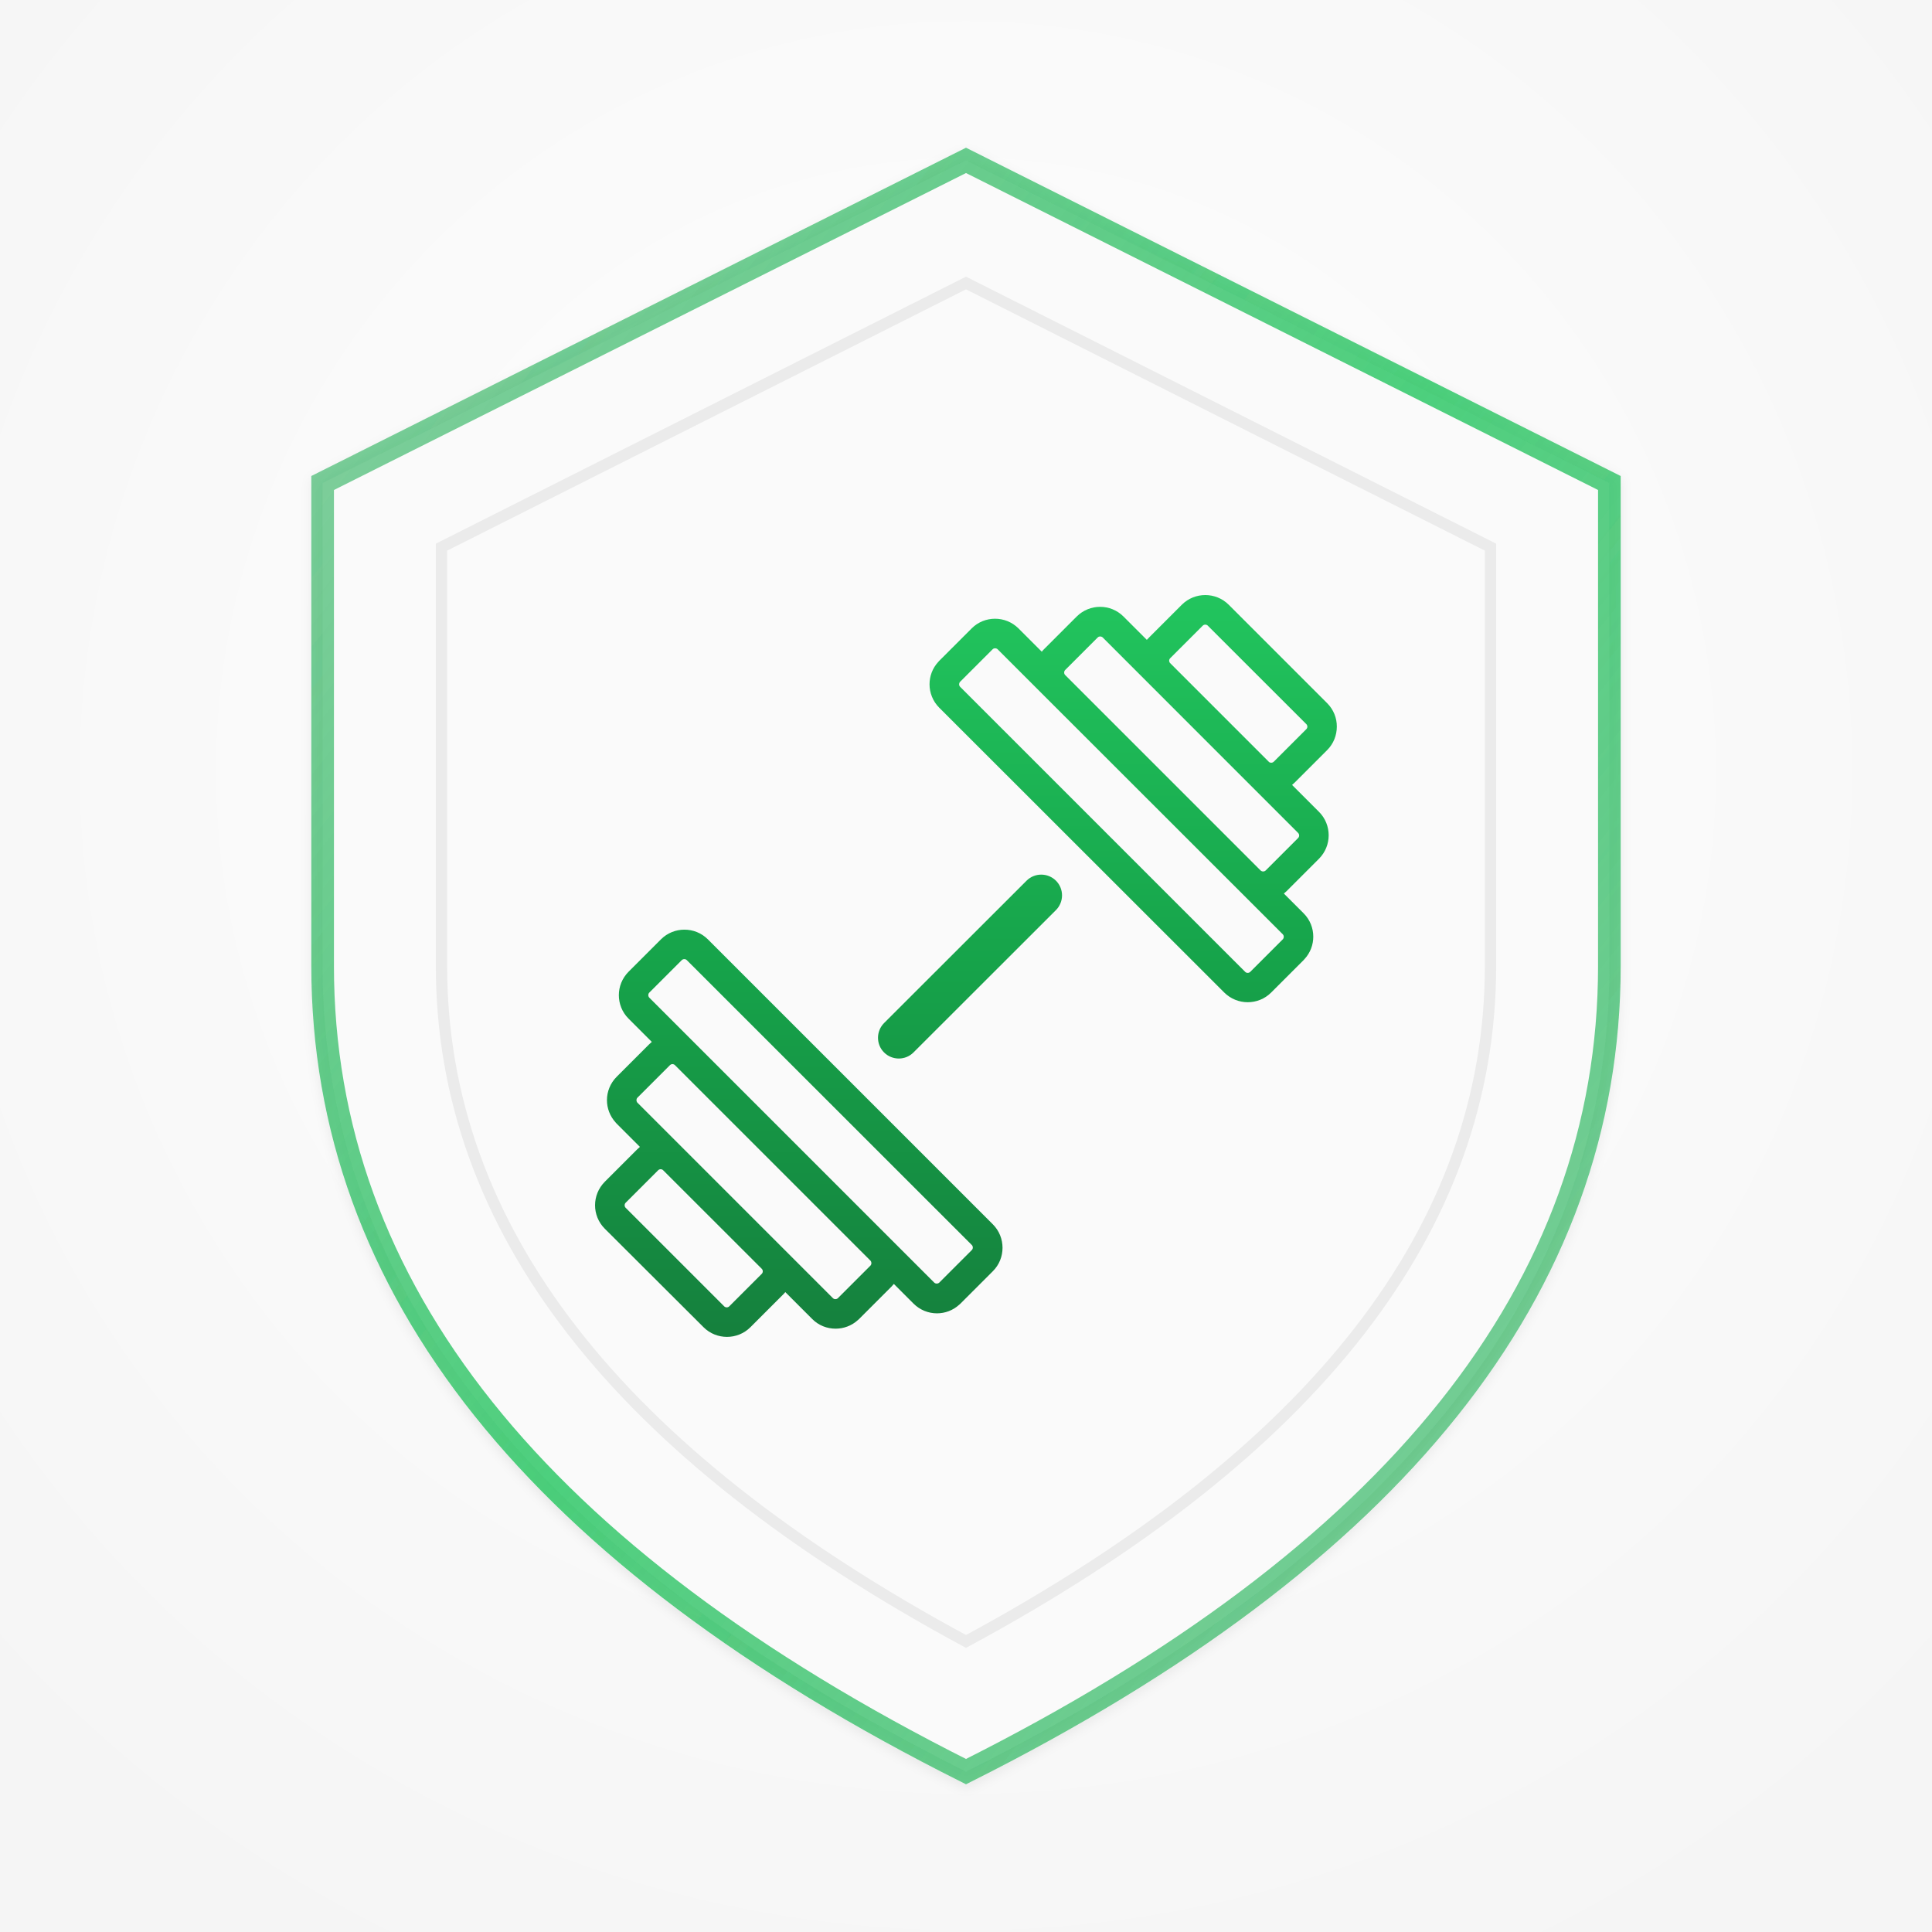
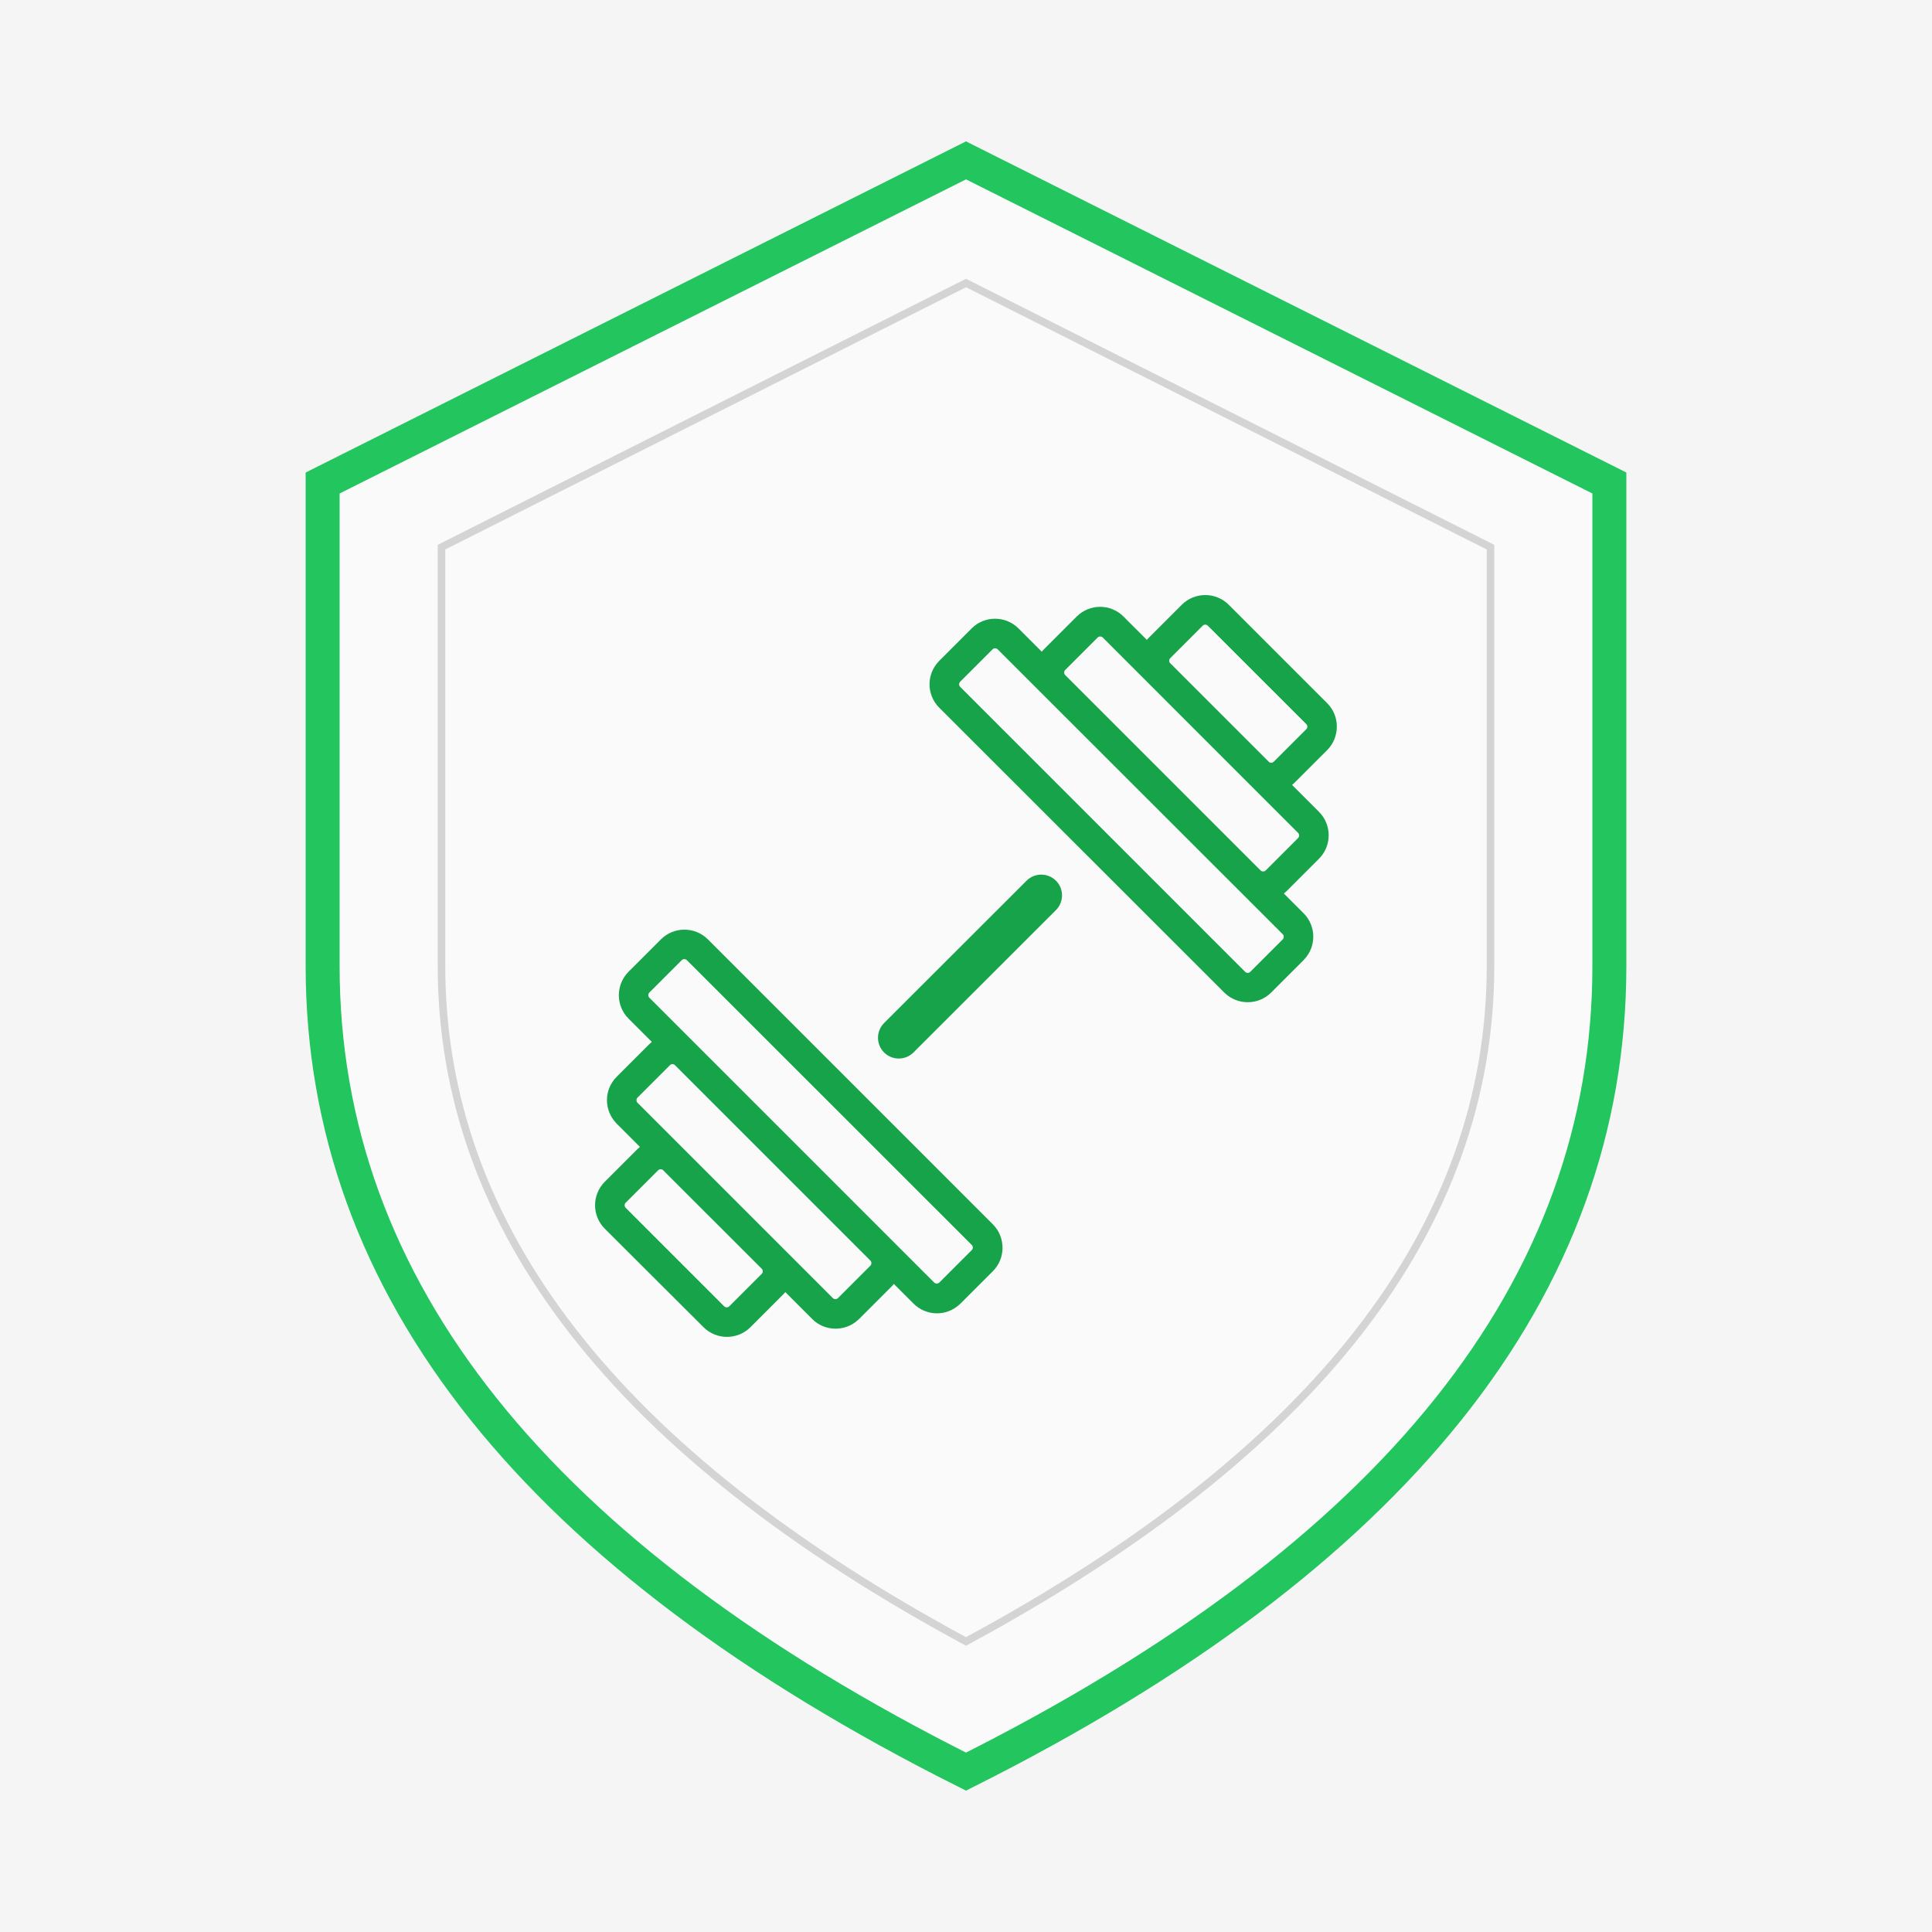
<svg xmlns="http://www.w3.org/2000/svg" width="1024" height="1024" viewBox="0 0 1024 1024">
-   <defs>
-     <radialGradient id="bgGradientLight" cx="50%" cy="40%" r="70%">
-       <stop offset="0%" stop-color="#ffffff" />
-       <stop offset="100%" stop-color="#f5f5f5" />
-     </radialGradient>
-     <linearGradient id="shieldGradientLight" x1="0%" y1="0%" x2="100%" y2="100%">
-       <stop offset="0%" stop-color="#16a34a" stop-opacity="0.5" />
-       <stop offset="50%" stop-color="#22c55e" stop-opacity="0.8" />
-       <stop offset="100%" stop-color="#16a34a" stop-opacity="0.5" />
-     </linearGradient>
-     <linearGradient id="dumbbellGradientLight" x1="0%" y1="0%" x2="0%" y2="100%">
-       <stop offset="0%" stop-color="#22c55e" />
-       <stop offset="50%" stop-color="#16a34a" />
-       <stop offset="100%" stop-color="#15803d" />
-     </linearGradient>
-     <filter id="shadowLight" x="-10%" y="-10%" width="120%" height="120%">
-       <feDropShadow dx="0" dy="2" stdDeviation="3" flood-color="#000" flood-opacity="0.1" />
-     </filter>
-   </defs>
-   <rect width="1024" height="1024" fill="url(#bgGradientLight)" />
-   <path d="M512 85 L853 256 L853 512 Q853 768 512 939 Q171 768 171 512 L171 256 Z" fill="#fafafa" stroke="url(#shieldGradientLight)" stroke-width="12" filter="url(#shadowLight)" />
-   <path d="M512 150 L790 290 L790 512 Q790 720 512 870 Q234 720 234 512 L234 290 Z" fill="none" stroke="rgba(0, 0, 0, 0.06)" stroke-width="6" />
+   <rect width="1024" height="1024" fill="#f5f5f5" />
+   <path d="M512 85 L853 256 L853 512 Q853 768 512 939 Q171 768 171 512 L171 256 Z" fill="#fafafa" stroke="#22c55e" stroke-width="18" />
+   <path d="M512 150 L790 290 L790 512 Q790 720 512 870 Q234 720 234 512 L234 290 Z" fill="none" stroke="#d4d4d4" stroke-width="4" />
  <g transform="translate(512, 512) scale(3.2) translate(-61.44, -61.44)">
-     <path d="M1.61,97.18l5.38-5.38c0.14-0.14,0.29-0.27,0.44-0.4l-3.86-3.86v0c-0.06-0.06-0.11-0.12-0.16-0.18 c-0.96-1.05-1.44-2.38-1.44-3.7c0-1.4,0.54-2.8,1.61-3.87l0,0l0,0l0,0l5.38-5.38l0,0c0.14-0.14,0.29-0.27,0.44-0.4l-3.86-3.86h0 c-1.07-1.07-1.6-2.48-1.6-3.88c0-1.4,0.54-2.8,1.6-3.87l0,0l0,0l0,0l5.38-5.38c1.07-1.07,2.48-1.6,3.88-1.6 c1.41,0,2.81,0.53,3.88,1.6l47.21,47.21c1.07,1.07,1.6,2.48,1.6,3.88c0,1.41-0.53,2.81-1.6,3.88l-5.38,5.38v0 c-0.06,0.06-0.12,0.11-0.18,0.16c-1.05,0.96-2.38,1.44-3.7,1.44c-1.4,0-2.8-0.54-3.87-1.6l0,0l0,0l0,0l-3.27-3.27 c-0.12,0.15-0.25,0.3-0.39,0.44l0,0l0,0l-5.38,5.38h0c-0.06,0.06-0.12,0.11-0.18,0.16c-1.04,0.95-2.37,1.43-3.7,1.43 c-1.41,0-2.81-0.53-3.87-1.6l0,0l0,0l0,0l-4.46-4.46c-0.12,0.15-0.25,0.3-0.4,0.44l-5.38,5.38c-1.07,1.07-2.48,1.6-3.88,1.6 c-1.4,0-2.81-0.53-3.88-1.6L1.61,104.95C0.54,103.88,0,102.47,0,101.07C0,99.66,0.54,98.26,1.61,97.18L1.61,97.18z M65.85,8.98 l-5.38,5.38h0l-0.05,0.05c-0.08,0.11-0.12,0.24-0.12,0.37c0,0.15,0.06,0.31,0.17,0.42h0l47.21,47.21c0.11,0.11,0.26,0.17,0.42,0.17 c0.15,0,0.31-0.06,0.42-0.17l5.38-5.38l0,0l0.05-0.05c0.08-0.1,0.12-0.24,0.12-0.37c0-0.16-0.05-0.31-0.16-0.42l0,0l0,0l-7.13-7.13 v0L74.41,16.71l-7.72-7.72v0c-0.11-0.11-0.26-0.17-0.42-0.17C66.11,8.81,65.96,8.87,65.85,8.98L65.85,8.98L65.85,8.98L65.85,8.98z M71.47,47.31c1.34-1.34,3.52-1.34,4.87,0c1.34,1.34,1.34,3.52,0,4.87L52.74,75.76c-1.34,1.34-3.52,1.34-4.87,0 c-1.34-1.34-1.34-3.52,0-4.87L71.47,47.31L71.47,47.31z M100.65,5.07l-5.38,5.38l0,0c-0.12,0.12-0.18,0.27-0.18,0.42 c0,0.13,0.04,0.25,0.12,0.36l0.06,0.06l0,0h0l16.32,16.32l0,0l0.05,0.05c0.1,0.08,0.23,0.11,0.36,0.11c0.15,0,0.31-0.06,0.42-0.17 l5.38-5.38v0c0.12-0.12,0.18-0.27,0.18-0.42c0-0.15-0.06-0.31-0.17-0.42l0,0v0L101.49,5.07l0,0c-0.11-0.11-0.26-0.17-0.42-0.17 S100.76,4.96,100.65,5.07L100.65,5.07L100.65,5.07z M91.81,6.98l5.38-5.38l0,0c1.07-1.07,2.48-1.6,3.88-1.6s2.81,0.53,3.88,1.6l0,0 l16.32,16.32h0l0,0l0,0c1.06,1.06,1.6,2.47,1.59,3.87c0,1.41-0.53,2.82-1.59,3.88h0l-5.38,5.38c-0.14,0.14-0.29,0.27-0.44,0.4 l4.46,4.46c1.07,1.07,1.6,2.48,1.6,3.88c0,1.41-0.54,2.81-1.6,3.88l-5.38,5.38l0,0l0,0l0,0c-0.14,0.14-0.29,0.27-0.44,0.39 l3.27,3.27l0,0l0,0l0,0c1.07,1.07,1.6,2.47,1.6,3.87c0,1.33-0.48,2.66-1.44,3.7c-0.05,0.06-0.1,0.12-0.16,0.18l0,0l-5.38,5.38 c-1.07,1.07-2.48,1.6-3.88,1.6c-1.41,0-2.81-0.54-3.88-1.6L57.01,18.66v0c-1.07-1.07-1.61-2.48-1.61-3.88 c0-1.33,0.48-2.66,1.44-3.7c0.05-0.06,0.1-0.12,0.16-0.18l0,0l5.38-5.38l0,0l0,0l0,0c1.07-1.07,2.47-1.6,3.87-1.6 c1.41,0,2.81,0.54,3.88,1.6l0,0l3.86,3.86c0.12-0.15,0.25-0.3,0.4-0.44l5.38-5.38c1.07-1.07,2.48-1.61,3.88-1.61 c1.41,0,2.81,0.54,3.88,1.61l3.86,3.86C91.54,7.27,91.67,7.12,91.81,6.98L91.81,6.98L91.81,6.98z M83.25,7.03l-5.38,5.38 c-0.11,0.11-0.17,0.26-0.17,0.42c0,0.15,0.05,0.3,0.16,0.41l0.01,0.01l32.36,32.36h0c0.11,0.11,0.26,0.17,0.42,0.17 c0.16,0,0.31-0.05,0.42-0.16l0,0h0l5.38-5.38c0.11-0.11,0.17-0.26,0.17-0.42c0-0.15-0.06-0.31-0.17-0.42l-8.31-8.31l0,0l0,0l0,0 l0,0L84.09,7.03c-0.11-0.11-0.27-0.17-0.42-0.17C83.51,6.86,83.36,6.91,83.25,7.03L83.25,7.03z M16.71,74.41L16.71,74.41 l32.36,32.36l0,0l0,0l0,0l0,0l0,0l0,0l0,0l7.11,7.11l0,0l0,0c0.11,0.11,0.27,0.16,0.42,0.16c0.13,0,0.26-0.04,0.37-0.12l0.05-0.05 v0l5.38-5.38c0.11-0.11,0.17-0.26,0.17-0.42c0-0.15-0.06-0.31-0.17-0.42L15.2,60.47c-0.11-0.11-0.26-0.17-0.42-0.17 c-0.15,0-0.31,0.06-0.42,0.17l-5.38,5.38v0l0,0c-0.11,0.11-0.16,0.27-0.16,0.42c0,0.15,0.06,0.31,0.17,0.42v0L16.71,74.41 L16.71,74.41z M45.66,110.29l-0.05-0.05L13.24,77.87h0l-0.06-0.06c-0.11-0.08-0.23-0.12-0.36-0.12c-0.15,0-0.3,0.06-0.42,0.18h0 l-5.38,5.38v0l0,0c-0.11,0.11-0.16,0.27-0.16,0.42c0,0.13,0.04,0.26,0.12,0.37l0.05,0.05v0l7.72,7.72l16.32,16.32l8.32,8.32h0l0,0 c0.12,0.12,0.27,0.17,0.42,0.17c0.13,0,0.26-0.04,0.37-0.12l0.05-0.05h0l5.38-5.38l0,0c0.11-0.11,0.16-0.27,0.16-0.42 C45.77,110.52,45.73,110.39,45.66,110.29L45.66,110.29z M10.45,95.27l-5.38,5.38c-0.11,0.11-0.17,0.26-0.17,0.42 s0.06,0.31,0.17,0.42l16.32,16.32c0.11,0.11,0.26,0.17,0.42,0.17c0.15,0,0.31-0.06,0.42-0.17l5.38-5.38 c0.11-0.11,0.17-0.26,0.17-0.42c0-0.16-0.06-0.31-0.17-0.42L11.28,95.27l-0.01-0.01c-0.11-0.11-0.26-0.16-0.41-0.16 C10.71,95.1,10.56,95.16,10.45,95.27L10.45,95.27z" fill="url(#dumbbellGradientLight)" />
+     <path d="M1.61,97.18l5.38-5.38c0.14-0.14,0.29-0.27,0.44-0.4l-3.86-3.86v0c-0.06-0.06-0.11-0.12-0.16-0.18 c-0.96-1.05-1.44-2.38-1.44-3.7c0-1.4,0.54-2.8,1.61-3.87l0,0l0,0l0,0l5.38-5.38l0,0c0.14-0.14,0.29-0.27,0.44-0.4l-3.86-3.86h0 c-1.07-1.07-1.6-2.48-1.6-3.88c0-1.4,0.54-2.8,1.6-3.87l0,0l0,0l0,0l5.38-5.38c1.07-1.07,2.48-1.6,3.88-1.6 c1.41,0,2.81,0.53,3.88,1.6l47.21,47.21c1.07,1.07,1.6,2.48,1.6,3.88c0,1.41-0.53,2.81-1.6,3.88l-5.38,5.38v0 c-0.06,0.06-0.12,0.11-0.18,0.16c-1.05,0.96-2.38,1.44-3.7,1.44c-1.4,0-2.8-0.54-3.87-1.6l0,0l0,0l0,0l-3.27-3.27 c-0.12,0.15-0.25,0.3-0.39,0.44l0,0l0,0l-5.38,5.38h0c-0.06,0.06-0.12,0.11-0.18,0.16c-1.04,0.95-2.37,1.43-3.7,1.43 c-1.41,0-2.81-0.53-3.87-1.6l0,0l0,0l0,0l-4.46-4.46c-0.12,0.15-0.25,0.3-0.4,0.44l-5.38,5.38c-1.07,1.07-2.48,1.6-3.88,1.6 c-1.4,0-2.81-0.53-3.88-1.6L1.61,104.95C0.54,103.88,0,102.47,0,101.07C0,99.66,0.54,98.26,1.61,97.18L1.61,97.18z M65.85,8.98 l-5.38,5.38h0l-0.05,0.05c-0.08,0.11-0.12,0.24-0.12,0.37c0,0.15,0.06,0.31,0.17,0.42h0l47.21,47.21c0.11,0.11,0.26,0.17,0.42,0.17 c0.15,0,0.31-0.06,0.42-0.17l5.38-5.38l0,0l0.05-0.05c0.08-0.1,0.12-0.24,0.12-0.37c0-0.16-0.05-0.31-0.16-0.42l0,0l0,0l-7.13-7.13 v0L74.41,16.71l-7.72-7.72v0c-0.11-0.11-0.26-0.17-0.42-0.17C66.11,8.81,65.96,8.87,65.85,8.98L65.85,8.98L65.85,8.98L65.85,8.98z M71.47,47.31c1.34-1.34,3.52-1.34,4.87,0c1.34,1.34,1.34,3.52,0,4.87L52.74,75.76c-1.34,1.34-3.52,1.34-4.87,0 c-1.34-1.34-1.34-3.52,0-4.87L71.47,47.31L71.47,47.31z M100.65,5.07l-5.38,5.38l0,0c-0.12,0.12-0.18,0.27-0.18,0.42 c0,0.13,0.04,0.25,0.12,0.36l0.06,0.06l0,0h0l16.32,16.32l0,0l0.05,0.05c0.1,0.08,0.23,0.11,0.36,0.11c0.15,0,0.31-0.06,0.42-0.17 l5.38-5.38v0c0.12-0.12,0.18-0.27,0.18-0.42c0-0.15-0.06-0.31-0.17-0.42l0,0v0L101.49,5.07l0,0c-0.11-0.11-0.26-0.17-0.42-0.17 S100.76,4.96,100.65,5.07L100.65,5.07L100.65,5.07z M91.81,6.98l5.38-5.38l0,0c1.07-1.07,2.48-1.6,3.88-1.6s2.81,0.53,3.88,1.6l0,0 l16.32,16.32h0l0,0l0,0c1.06,1.06,1.6,2.47,1.59,3.87c0,1.41-0.53,2.82-1.59,3.88h0l-5.38,5.38c-0.14,0.14-0.29,0.27-0.44,0.4 l4.46,4.46c1.07,1.07,1.6,2.48,1.6,3.88c0,1.41-0.54,2.81-1.6,3.88l-5.38,5.38l0,0l0,0l0,0c-0.14,0.14-0.29,0.27-0.44,0.39 l3.27,3.27l0,0l0,0l0,0c1.07,1.07,1.6,2.47,1.6,3.87c0,1.33-0.48,2.66-1.44,3.7c-0.05,0.06-0.1,0.12-0.16,0.18l0,0l-5.38,5.38 c-1.07,1.07-2.48,1.6-3.88,1.6c-1.41,0-2.81-0.54-3.88-1.6L57.01,18.66v0c-1.07-1.07-1.61-2.48-1.61-3.88 c0-1.33,0.48-2.66,1.44-3.7c0.05-0.06,0.1-0.12,0.16-0.18l0,0l5.38-5.38l0,0l0,0l0,0c1.07-1.07,2.47-1.6,3.87-1.6 c1.41,0,2.81,0.54,3.88,1.6l0,0l3.86,3.86c0.12-0.15,0.25-0.3,0.4-0.44l5.38-5.38c1.07-1.07,2.48-1.61,3.88-1.61 c1.41,0,2.81,0.54,3.88,1.61l3.86,3.86C91.54,7.27,91.67,7.12,91.81,6.98L91.81,6.98L91.81,6.98z M83.25,7.03l-5.38,5.38 c-0.11,0.11-0.17,0.26-0.17,0.42c0,0.15,0.05,0.3,0.16,0.41l0.01,0.01l32.36,32.36h0c0.11,0.11,0.26,0.17,0.42,0.17 c0.16,0,0.31-0.05,0.42-0.16l0,0h0l5.38-5.38c0.11-0.11,0.17-0.26,0.17-0.42c0-0.15-0.06-0.31-0.17-0.42l-8.31-8.31l0,0l0,0l0,0 l0,0L84.09,7.03c-0.11-0.11-0.27-0.17-0.42-0.17C83.51,6.86,83.36,6.91,83.25,7.03L83.25,7.03z M16.71,74.41L16.71,74.41 l32.36,32.36l0,0l0,0l0,0l0,0l0,0l0,0l0,0l7.11,7.11l0,0l0,0c0.11,0.11,0.27,0.16,0.42,0.16c0.13,0,0.26-0.04,0.37-0.12l0.05-0.05 v0l5.38-5.38c0.11-0.11,0.17-0.26,0.17-0.42c0-0.15-0.06-0.31-0.17-0.42L15.2,60.47c-0.11-0.11-0.26-0.17-0.42-0.17 c-0.15,0-0.31,0.06-0.42,0.17l-5.38,5.38v0l0,0c-0.11,0.11-0.16,0.27-0.16,0.42c0,0.15,0.06,0.31,0.17,0.42v0L16.71,74.41 L16.71,74.41z M45.66,110.29l-0.05-0.05L13.24,77.87h0l-0.06-0.06c-0.11-0.08-0.23-0.12-0.36-0.12c-0.15,0-0.3,0.06-0.42,0.18h0 l-5.38,5.38v0l0,0c-0.11,0.11-0.16,0.27-0.16,0.42c0,0.13,0.04,0.26,0.12,0.37l0.05,0.05v0l7.72,7.72l16.32,16.32l8.32,8.32h0l0,0 c0.12,0.12,0.27,0.17,0.42,0.17c0.13,0,0.26-0.04,0.37-0.12l0.05-0.05h0l5.38-5.38l0,0c0.11-0.11,0.16-0.27,0.16-0.42 C45.77,110.52,45.73,110.39,45.66,110.29L45.66,110.29z M10.45,95.27l-5.38,5.38c-0.11,0.11-0.17,0.26-0.17,0.42 s0.06,0.31,0.17,0.42l16.32,16.32c0.11,0.11,0.26,0.17,0.42,0.17c0.15,0,0.31-0.06,0.42-0.17l5.38-5.38 c0.11-0.11,0.17-0.26,0.17-0.42c0-0.16-0.06-0.31-0.17-0.42L11.28,95.27l-0.01-0.01c-0.11-0.11-0.26-0.16-0.41-0.16 C10.71,95.1,10.56,95.16,10.45,95.27L10.45,95.27z" fill="#16a34a" />
  </g>
</svg>
